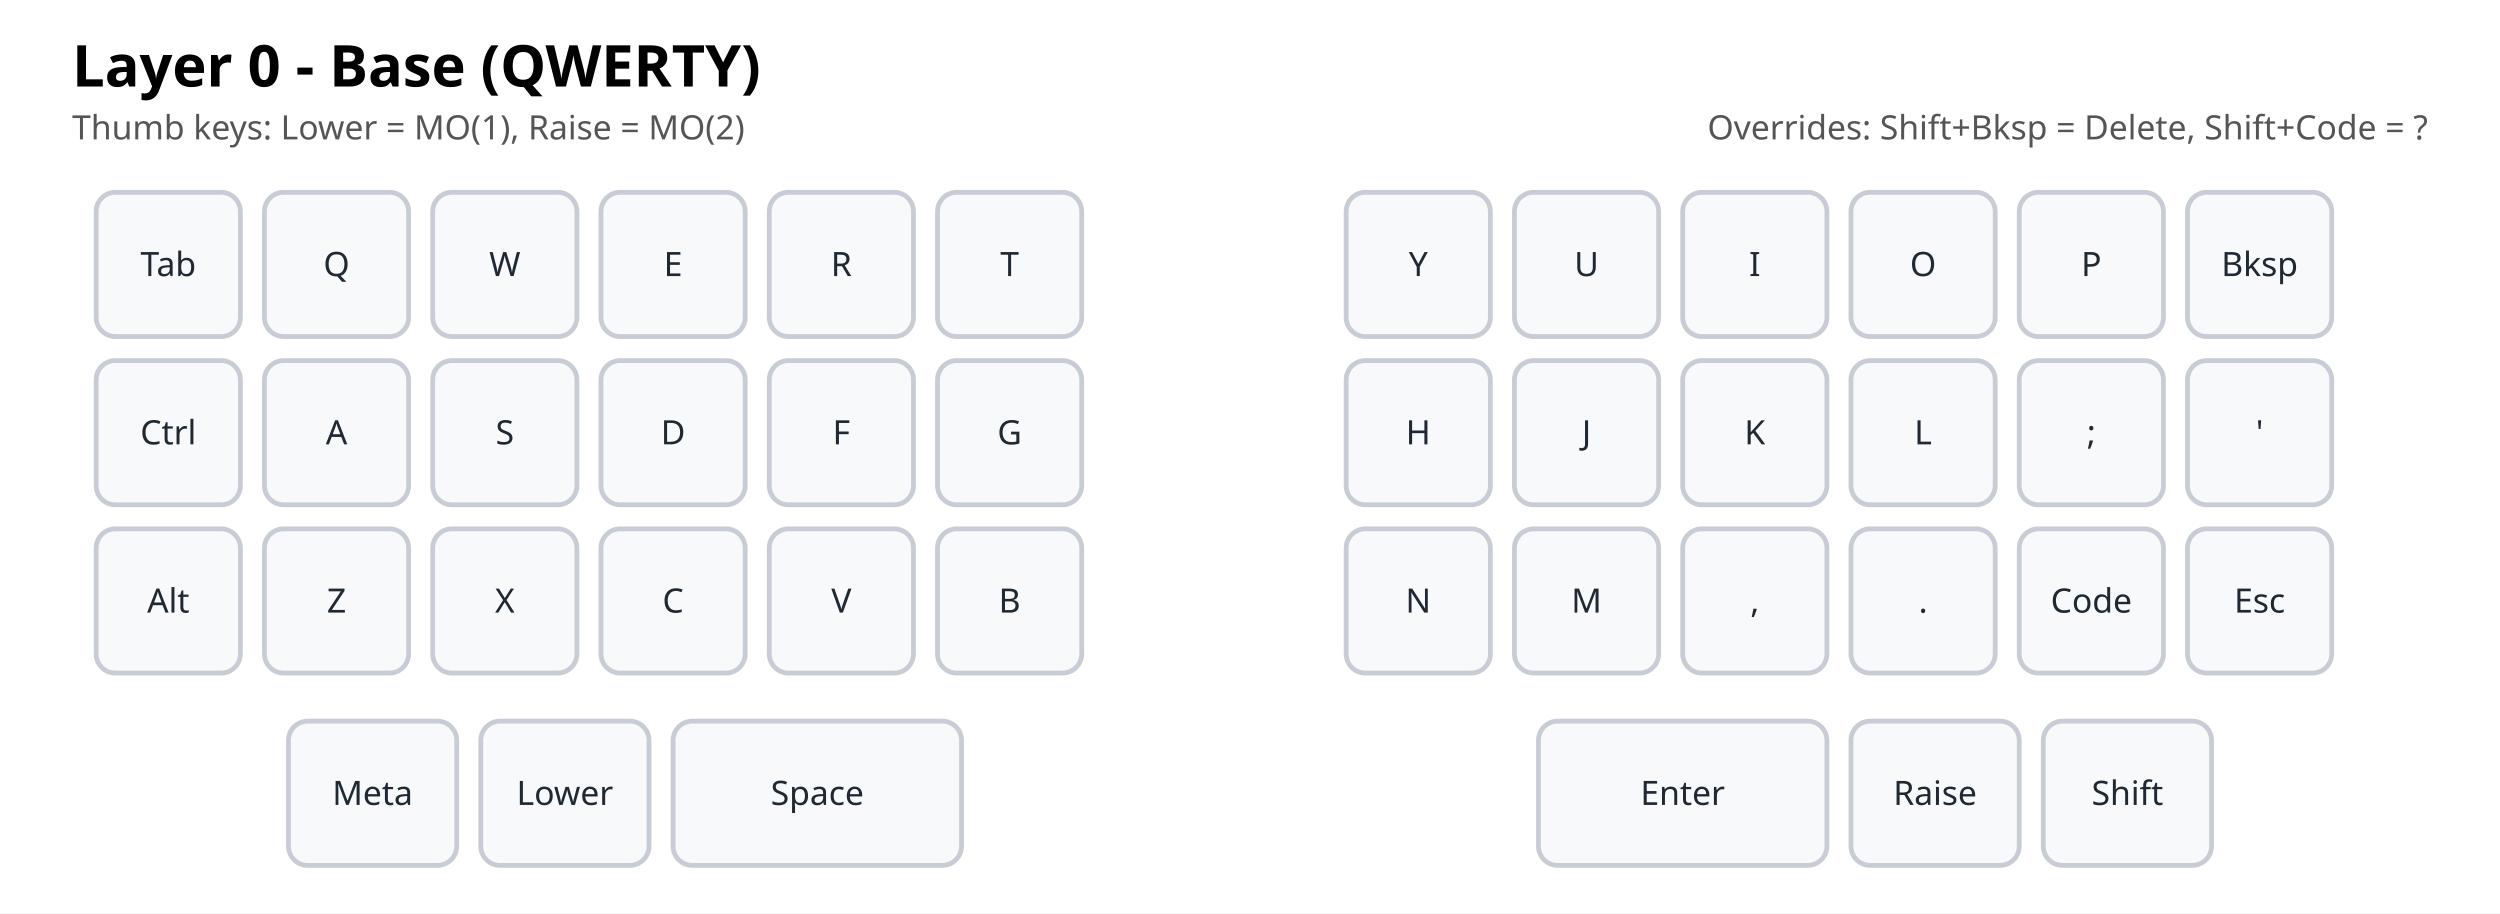
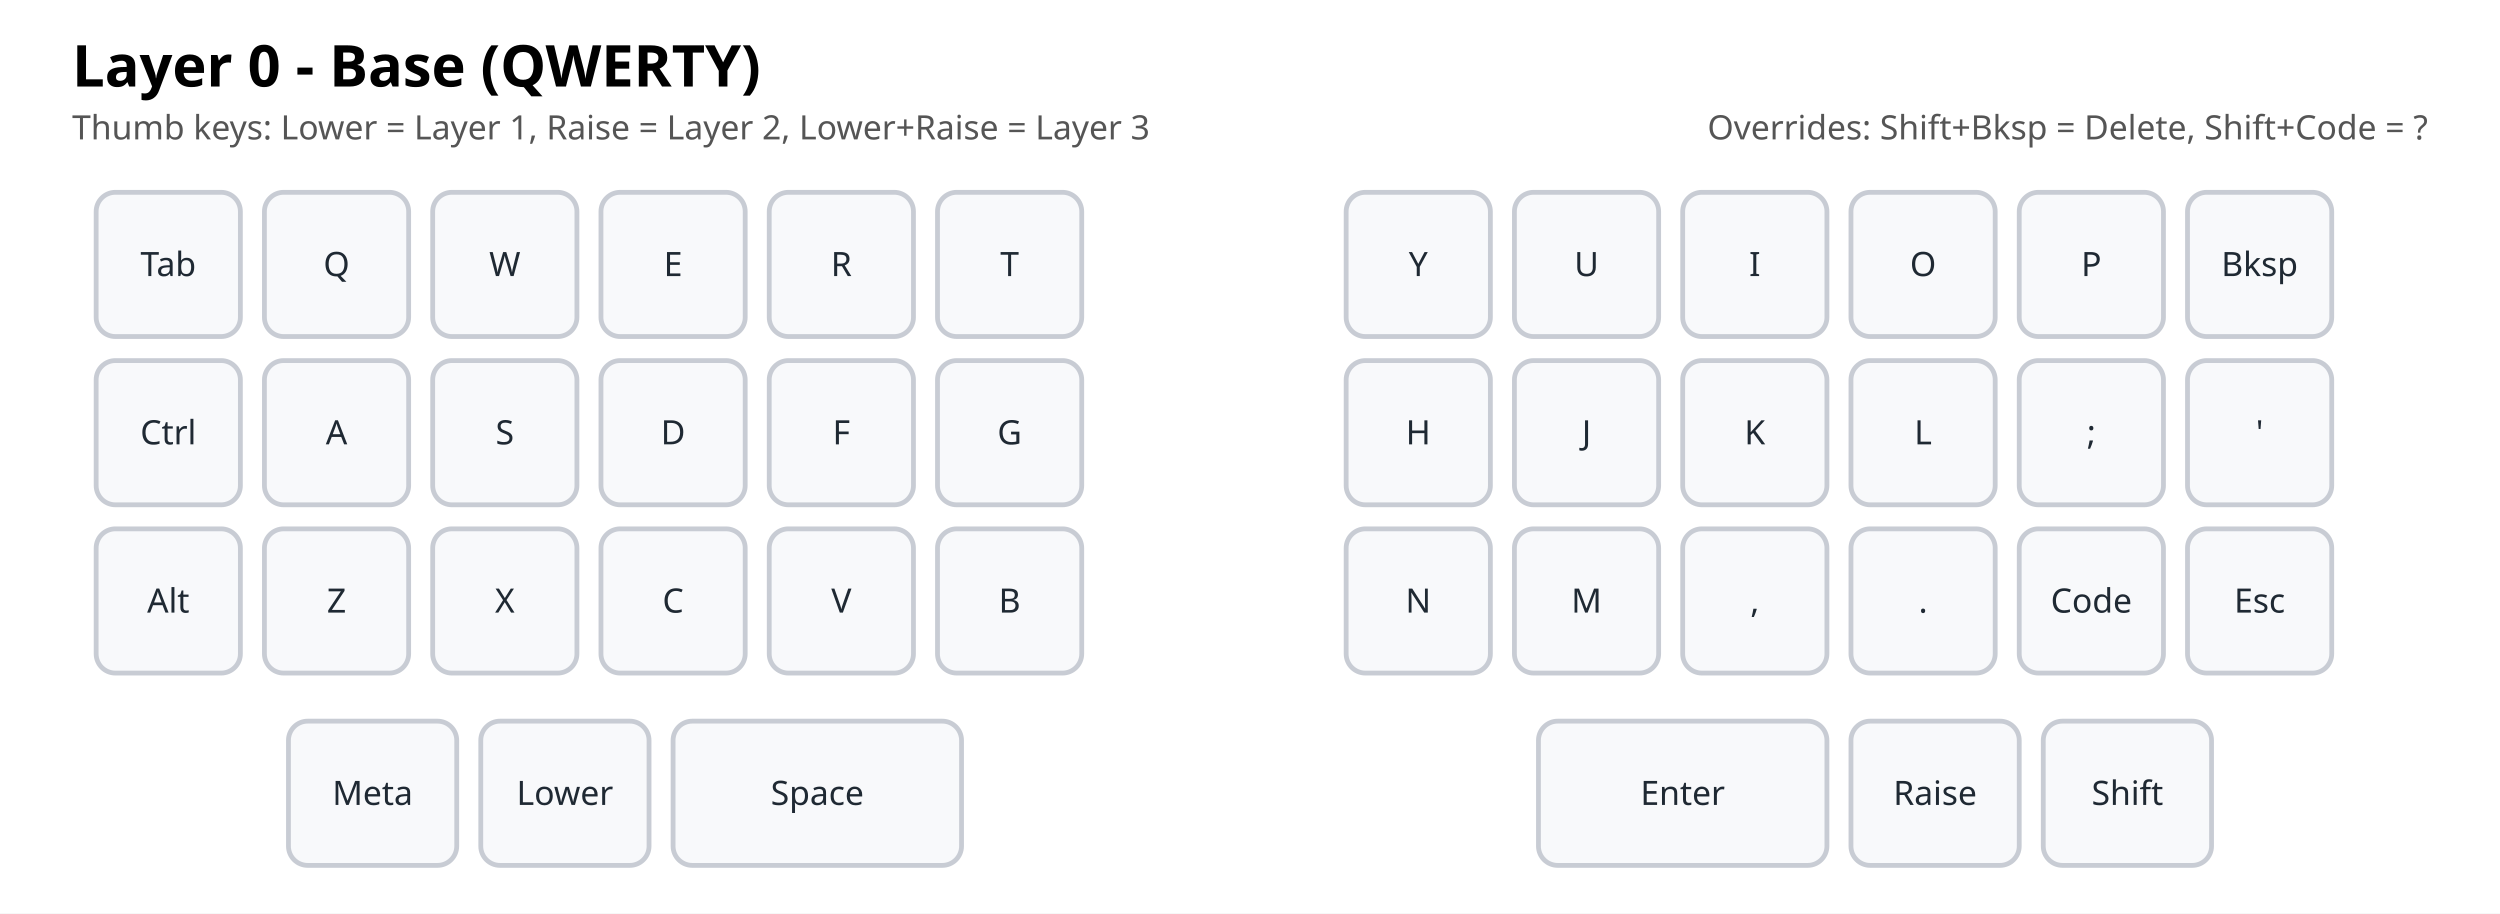
<svg xmlns="http://www.w3.org/2000/svg" width="1040" height="380" viewBox="0 0 1040 380">
  <style>
    .title { font: 24px sans-serif; font-weight: 600; }
    .subtitle { font: 14px sans-serif; fill: #555; }
    .key { fill: #f8f9fb; stroke: #c8ccd4; stroke-width: 2; rx: 8; ry: 8; }
    .label { font: 14px sans-serif; fill: #1f2933; text-anchor: middle; dominant-baseline: middle; }
    .footer { font: 12px sans-serif; fill: #666; }
+     .active { fill: #9eacc7; }
  </style>
  <rect width="100%" height="100%" fill="#ffffff" />
  <text x="30" y="36" class="title">Layer 0 - Base (QWERTY)</text>
-   <text x="30" y="58" class="subtitle">Thumb keys: Lower = MO(1), Raise = MO(2)</text>
+   <text x="30" y="58" class="subtitle">Thumb keys: Lower = Layer 1, Raise = Layer 2, Lower+Raise = Layer 3</text>
  <text x="1010" y="58" class="subtitle" text-anchor="end">Overrides: Shift+Bksp = Delete, Shift+Code = ?</text>
  <g transform="translate(40, 80)">
    <rect class="key" x="0" y="0" width="60" height="60" />
    <text class="label" x="30" y="30">Tab</text>
    <rect class="key" x="70" y="0" width="60" height="60" />
    <text class="label" x="100" y="30">Q</text>
    <rect class="key" x="140" y="0" width="60" height="60" />
    <text class="label" x="170" y="30">W</text>
    <rect class="key" x="210" y="0" width="60" height="60" />
    <text class="label" x="240" y="30">E</text>
    <rect class="key" x="280" y="0" width="60" height="60" />
    <text class="label" x="310" y="30">R</text>
    <rect class="key" x="350" y="0" width="60" height="60" />
    <text class="label" x="380" y="30">T</text>
    <rect class="key" x="0" y="70" width="60" height="60" />
    <text class="label" x="30" y="100">Ctrl</text>
    <rect class="key" x="70" y="70" width="60" height="60" />
    <text class="label" x="100" y="100">A</text>
    <rect class="key" x="140" y="70" width="60" height="60" />
    <text class="label" x="170" y="100">S</text>
    <rect class="key" x="210" y="70" width="60" height="60" />
    <text class="label" x="240" y="100">D</text>
    <rect class="key" x="280" y="70" width="60" height="60" />
    <text class="label" x="310" y="100">F</text>
    <rect class="key" x="350" y="70" width="60" height="60" />
    <text class="label" x="380" y="100">G</text>
    <rect class="key" x="0" y="140" width="60" height="60" />
    <text class="label" x="30" y="170">Alt</text>
    <rect class="key" x="70" y="140" width="60" height="60" />
    <text class="label" x="100" y="170">Z</text>
    <rect class="key" x="140" y="140" width="60" height="60" />
    <text class="label" x="170" y="170">X</text>
    <rect class="key" x="210" y="140" width="60" height="60" />
    <text class="label" x="240" y="170">C</text>
    <rect class="key" x="280" y="140" width="60" height="60" />
    <text class="label" x="310" y="170">V</text>
    <rect class="key" x="350" y="140" width="60" height="60" />
    <text class="label" x="380" y="170">B</text>
    <rect class="key" x="80" y="220" width="70" height="60" />
    <text class="label" x="115" y="250">Meta</text>
    <rect class="key" x="160" y="220" width="70" height="60" />
    <text class="label" x="195" y="250">Lower</text>
    <rect class="key" x="240" y="220" width="120" height="60" />
    <text class="label" x="300" y="250">Space</text>
  </g>
  <g transform="translate(560, 80)">
    <rect class="key" x="0" y="0" width="60" height="60" />
    <text class="label" x="30" y="30">Y</text>
    <rect class="key" x="70" y="0" width="60" height="60" />
    <text class="label" x="100" y="30">U</text>
    <rect class="key" x="140" y="0" width="60" height="60" />
    <text class="label" x="170" y="30">I</text>
    <rect class="key" x="210" y="0" width="60" height="60" />
    <text class="label" x="240" y="30">O</text>
    <rect class="key" x="280" y="0" width="60" height="60" />
    <text class="label" x="310" y="30">P</text>
    <rect class="key" x="350" y="0" width="60" height="60" />
    <text class="label" x="380" y="30">Bksp</text>
    <rect class="key" x="0" y="70" width="60" height="60" />
    <text class="label" x="30" y="100">H</text>
    <rect class="key" x="70" y="70" width="60" height="60" />
    <text class="label" x="100" y="100">J</text>
    <rect class="key" x="140" y="70" width="60" height="60" />
    <text class="label" x="170" y="100">K</text>
    <rect class="key" x="210" y="70" width="60" height="60" />
    <text class="label" x="240" y="100">L</text>
    <rect class="key" x="280" y="70" width="60" height="60" />
    <text class="label" x="310" y="100">;</text>
    <rect class="key" x="350" y="70" width="60" height="60" />
    <text class="label" x="380" y="100">'</text>
    <rect class="key" x="0" y="140" width="60" height="60" />
    <text class="label" x="30" y="170">N</text>
    <rect class="key" x="70" y="140" width="60" height="60" />
    <text class="label" x="100" y="170">M</text>
    <rect class="key" x="140" y="140" width="60" height="60" />
    <text class="label" x="170" y="170">,</text>
    <rect class="key" x="210" y="140" width="60" height="60" />
    <text class="label" x="240" y="170">.</text>
    <rect class="key" x="280" y="140" width="60" height="60" />
    <text class="label" x="310" y="170">Code</text>
    <rect class="key" x="350" y="140" width="60" height="60" />
    <text class="label" x="380" y="170">Esc</text>
    <rect class="key" x="80" y="220" width="120" height="60" />
    <text class="label" x="140" y="250">Enter</text>
    <rect class="key" x="210" y="220" width="70" height="60" />
    <text class="label" x="245" y="250">Raise</text>
    <rect class="key" x="290" y="220" width="70" height="60" />
    <text class="label" x="325" y="250">Shift</text>
  </g>
</svg>
